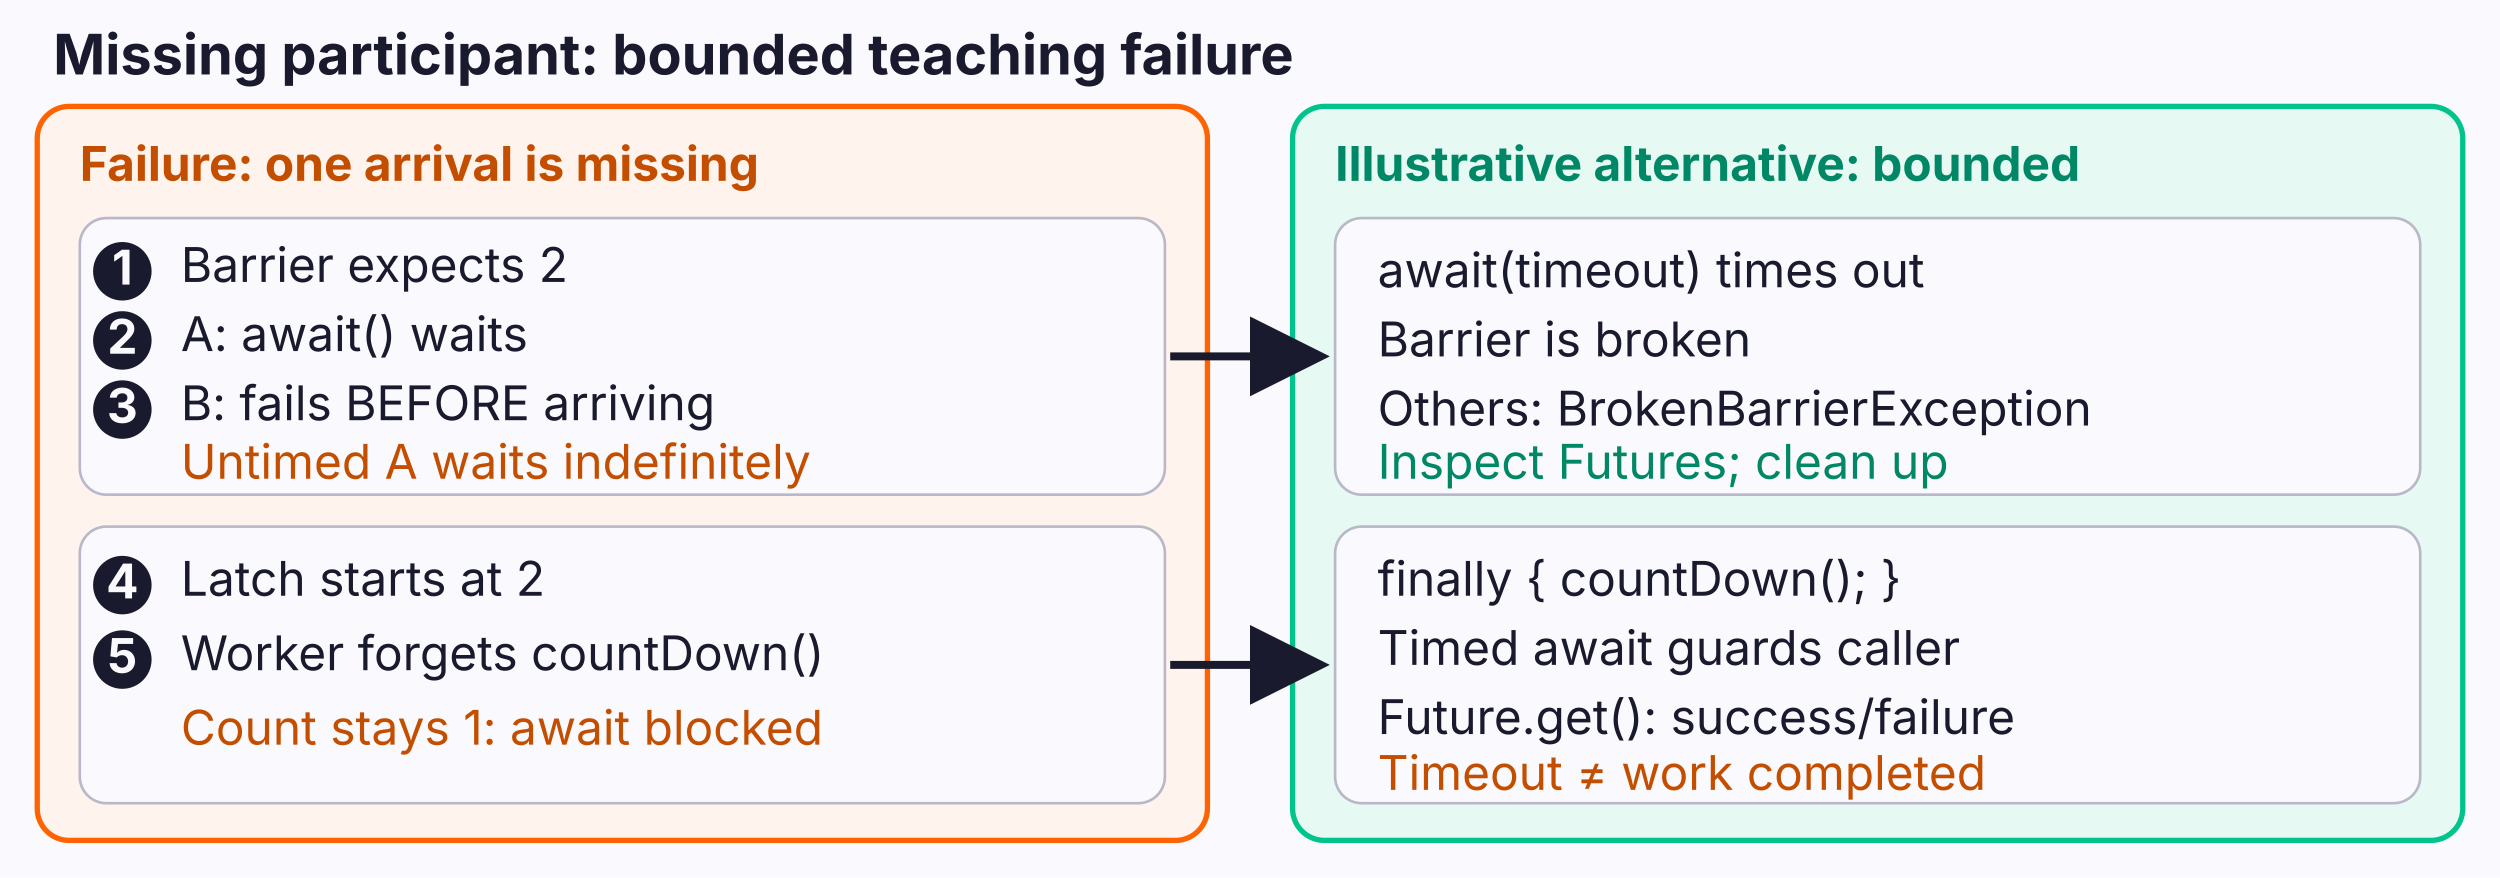
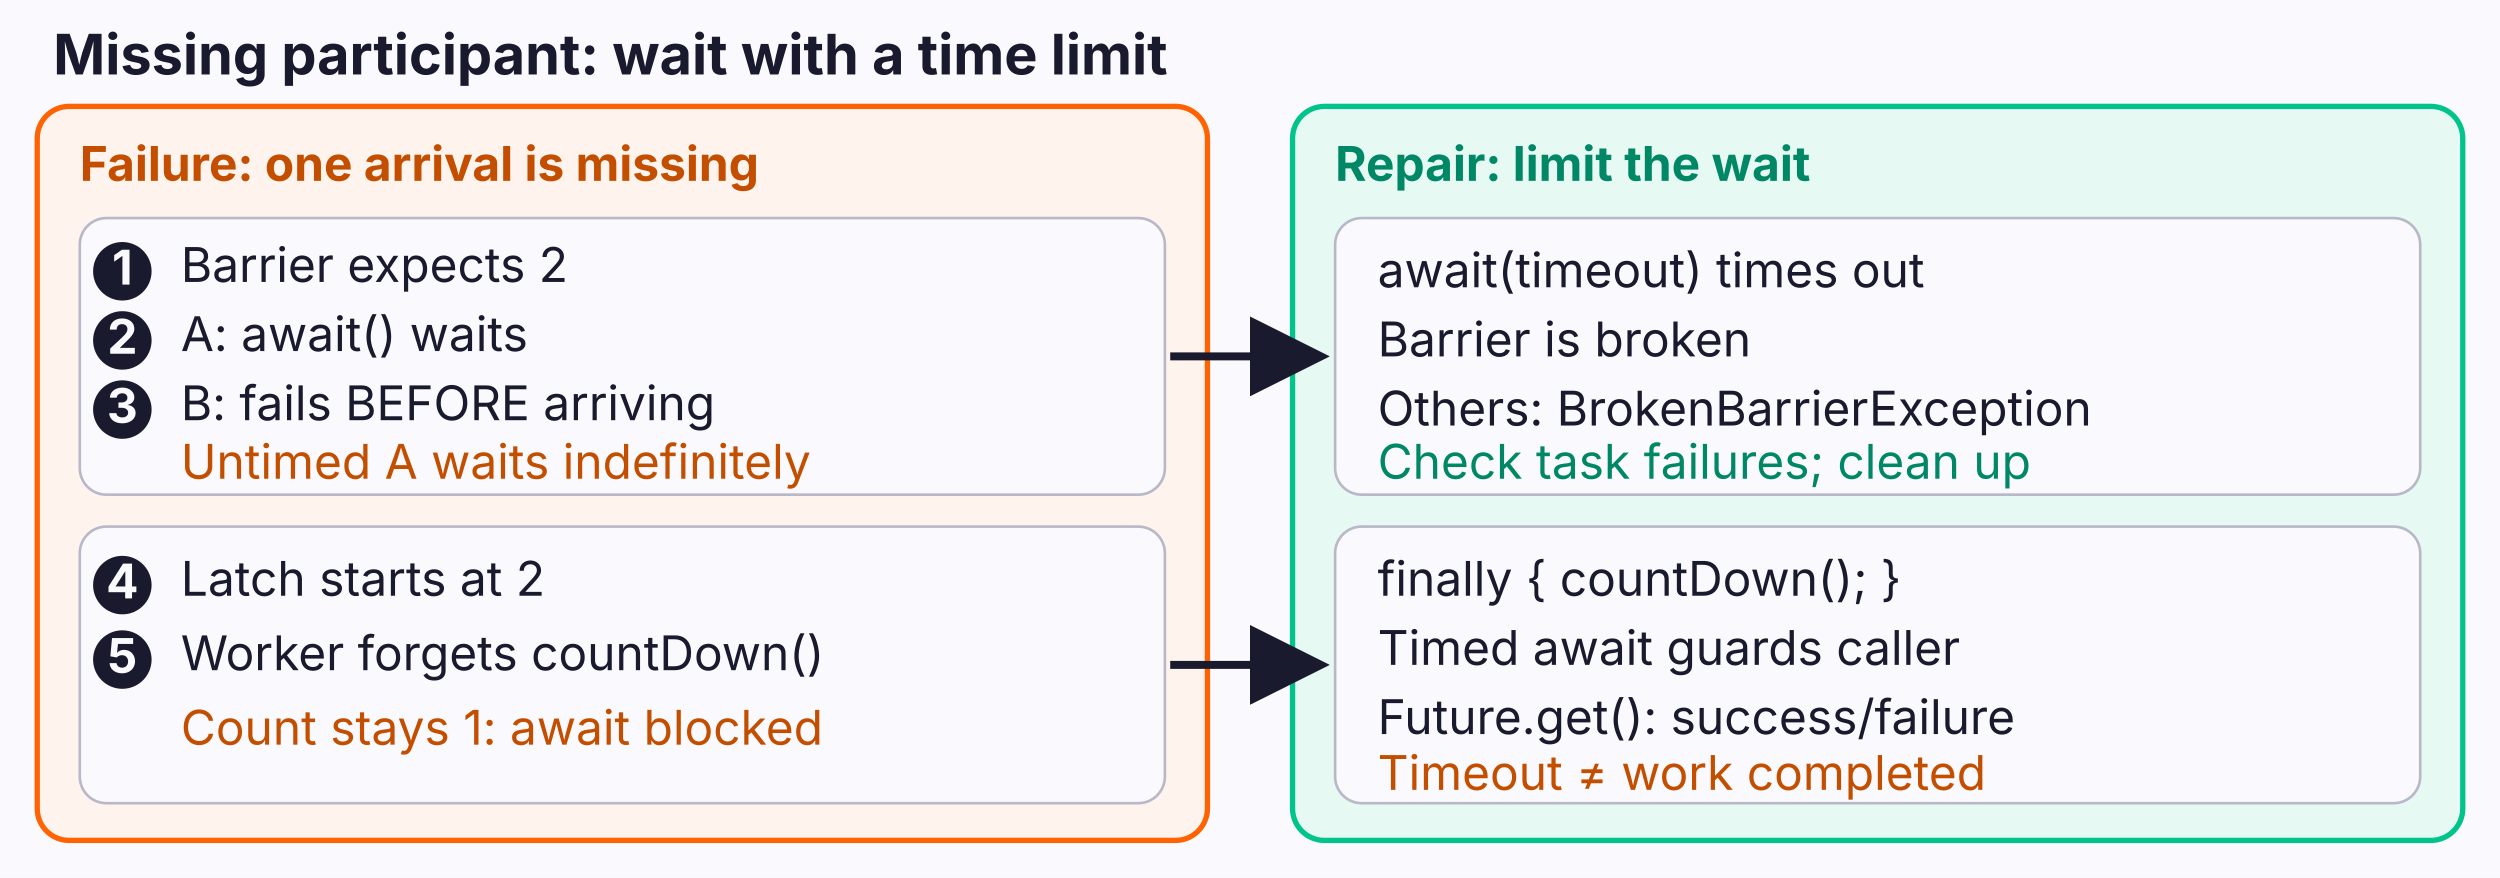
<svg xmlns="http://www.w3.org/2000/svg" viewBox="0 0 940 330" role="img" aria-label="Left: a barrier expecting two parties waits forever when worker B fails before arriving, and a latch stays at count one when countDown is forgotten. Right: timed await breaks the barrier and reports failures, while countDown in finally and Future.get separate signalling from success." font-family="Inter,sans-serif">
  <defs>
    <marker id="rendezvous-failure-ar-pjava02" markerWidth="10" markerHeight="10" refX="8" refY="5" orient="auto">
      <path d="M0,0L10,5L0,10z" fill="#1A1A2E" />
    </marker>
  </defs>
  <rect width="940" height="330" fill="#FAFAFE" />
-   <text x="20" y="28" font-size="21" font-weight="700" fill="#1A1A2E">Missing participant: bounded teaching failure</text>
+   <text x="20" y="28" font-size="21" font-weight="700" fill="#1A1A2E">Missing participant: wait with a time limit</text>
  <rect x="14" y="40" width="440" height="276" rx="12" fill="#FFF4ED" stroke="#FF6200" stroke-width="2" />
  <rect x="486" y="40" width="440" height="276" rx="12" fill="#E6FAF3" stroke="#00C48C" stroke-width="2" />
  <text x="30" y="68" font-size="18" font-weight="700" fill="#C44E00">Failure: one arrival is missing</text>
-   <text x="502" y="68" font-size="18" font-weight="700" fill="#008866">Illustrative alternative: bounded</text>
+   <text x="502" y="68" font-size="18" font-weight="700" fill="#008866">Repair: limit the wait</text>
  <rect x="30" y="82" width="408" height="104" rx="10" fill="#FAFAFE" stroke="#B8B8C8" />
  <text x="68" y="106" font-size="18" fill="#1A1A2E">Barrier expects 2</text>
  <text x="68" y="132" font-size="18" fill="#1A1A2E">A: await() waits</text>
  <text x="68" y="158" font-size="18" fill="#1A1A2E">B: fails BEFORE arriving</text>
  <text x="68" y="180" font-size="18" fill="#C44E00">Untimed A waits indefinitely</text>
  <rect x="30" y="198" width="408" height="104" rx="10" fill="#FAFAFE" stroke="#B8B8C8" />
  <text x="68" y="224" font-size="18" fill="#1A1A2E">Latch starts at 2</text>
  <text x="68" y="252" font-size="18" fill="#1A1A2E">Worker forgets countDown()</text>
  <text x="68" y="280" font-size="18" fill="#C44E00">Count stays 1: await blocked</text>
  <g fill="#1A1A2E">
    <circle cx="46" cy="102" r="11" />
    <circle cx="46" cy="128" r="11" />
    <circle cx="46" cy="154" r="11" />
    <circle cx="46" cy="220" r="11" />
    <circle cx="46" cy="248" r="11" />
  </g>
  <g font-size="18" font-weight="700" fill="#FAFAFE" text-anchor="middle">
    <text x="46" y="107">1</text>
    <text x="46" y="133">2</text>
    <text x="46" y="159">3</text>
    <text x="46" y="225">4</text>
    <text x="46" y="253">5</text>
  </g>
  <rect x="502" y="82" width="408" height="104" rx="10" fill="#FAFAFE" stroke="#B8B8C8" />
  <text x="518" y="108" font-size="18" fill="#1A1A2E">await(timeout) times out</text>
  <text x="518" y="134" font-size="18" fill="#1A1A2E">Barrier is broken</text>
  <text x="518" y="160" font-size="18" fill="#1A1A2E">Others: BrokenBarrierException</text>
-   <text x="518" y="180" font-size="18" fill="#008866">Inspect Futures; clean up</text>
+   <text x="518" y="180" font-size="18" fill="#008866">Check task failures; clean up</text>
  <rect x="502" y="198" width="408" height="104" rx="10" fill="#FAFAFE" stroke="#B8B8C8" />
  <text x="518" y="224" font-size="18" fill="#1A1A2E">finally { countDown(); }</text>
  <text x="518" y="250" font-size="18" fill="#1A1A2E">Timed await guards caller</text>
  <text x="518" y="276" font-size="18" fill="#1A1A2E">Future.get(): success/failure</text>
  <text x="518" y="297" font-size="18" fill="#C44E00">Timeout ≠ work completed</text>
  <path d="M440 134H494" stroke="#1A1A2E" stroke-width="3" marker-end="url(#rendezvous-failure-ar-pjava02)" />
  <path d="M440 250H494" stroke="#1A1A2E" stroke-width="3" marker-end="url(#rendezvous-failure-ar-pjava02)" />
</svg>
